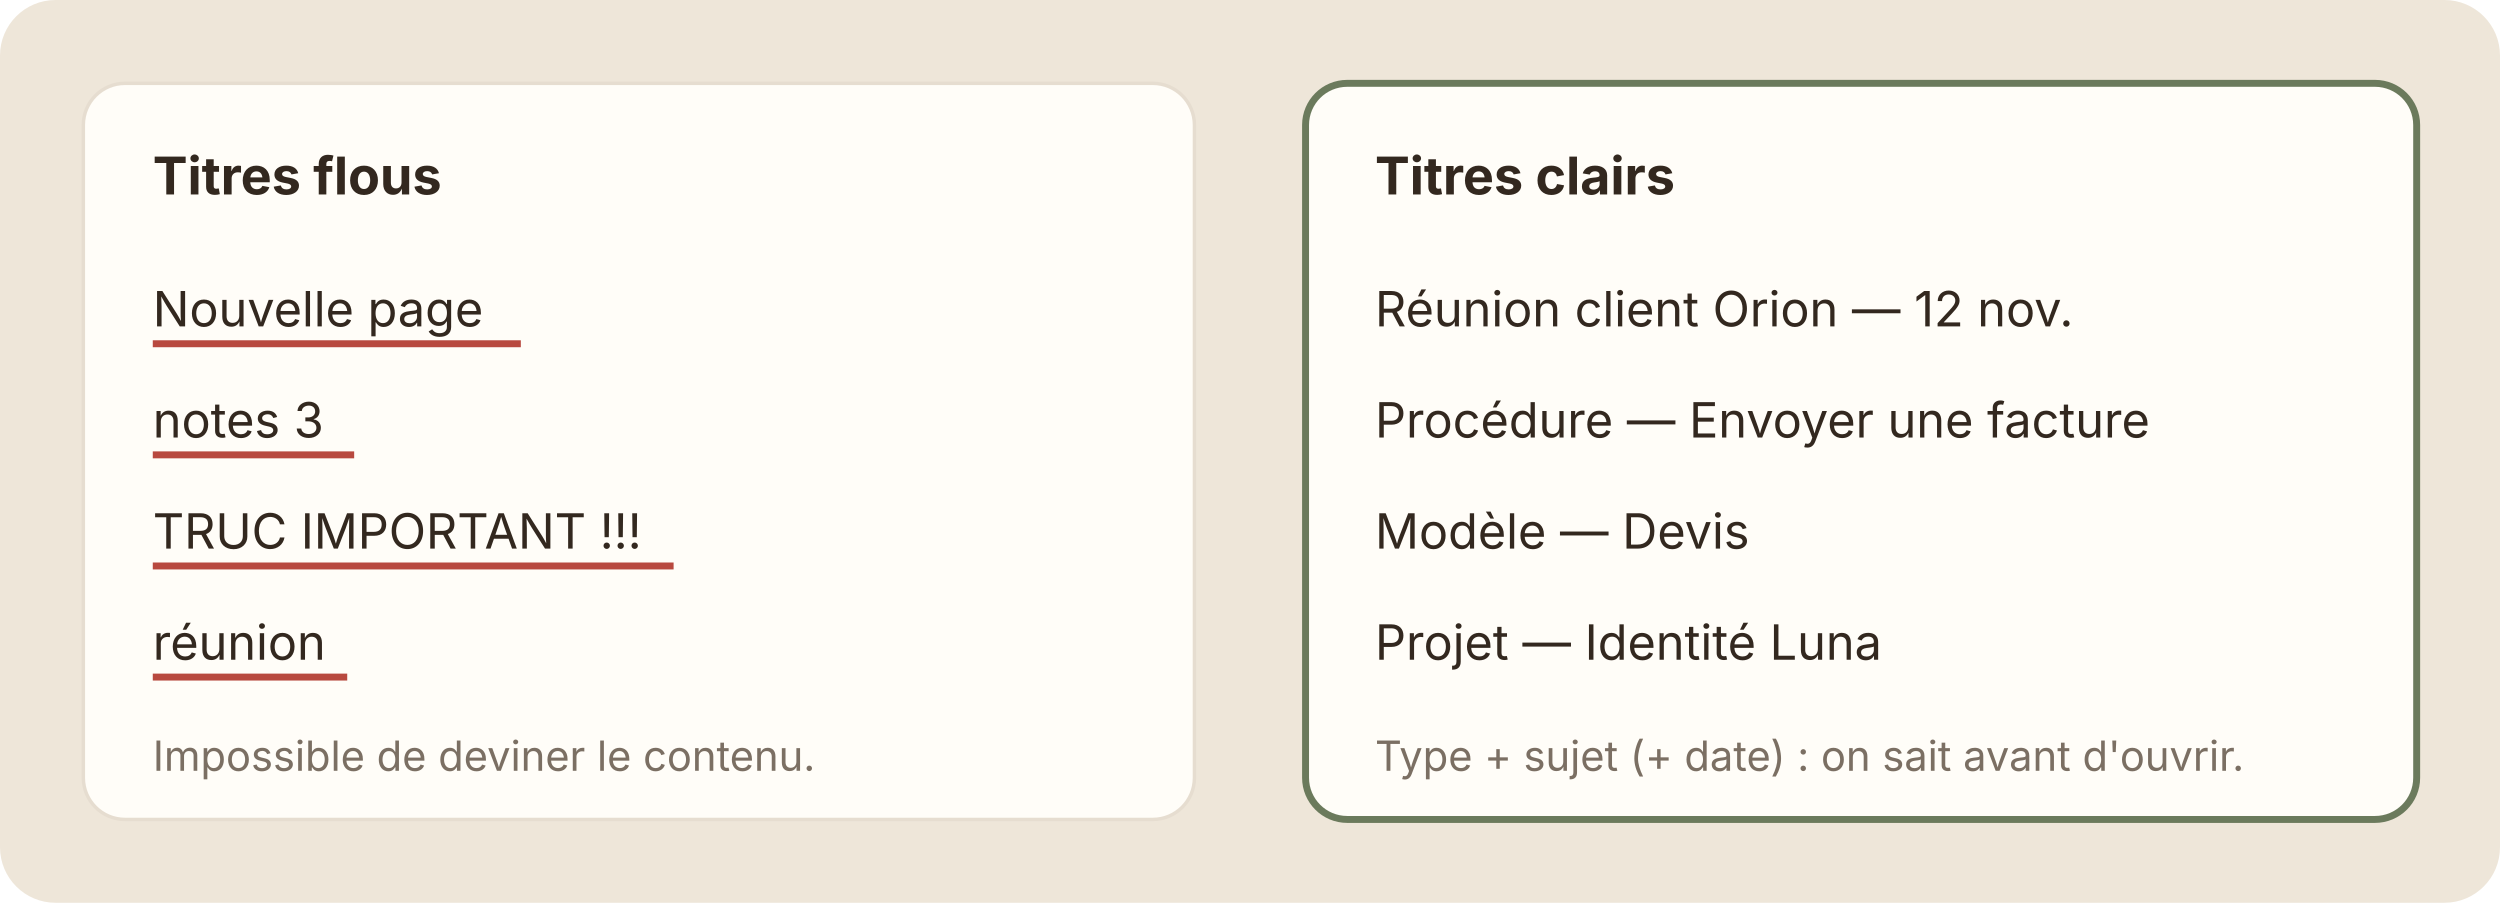
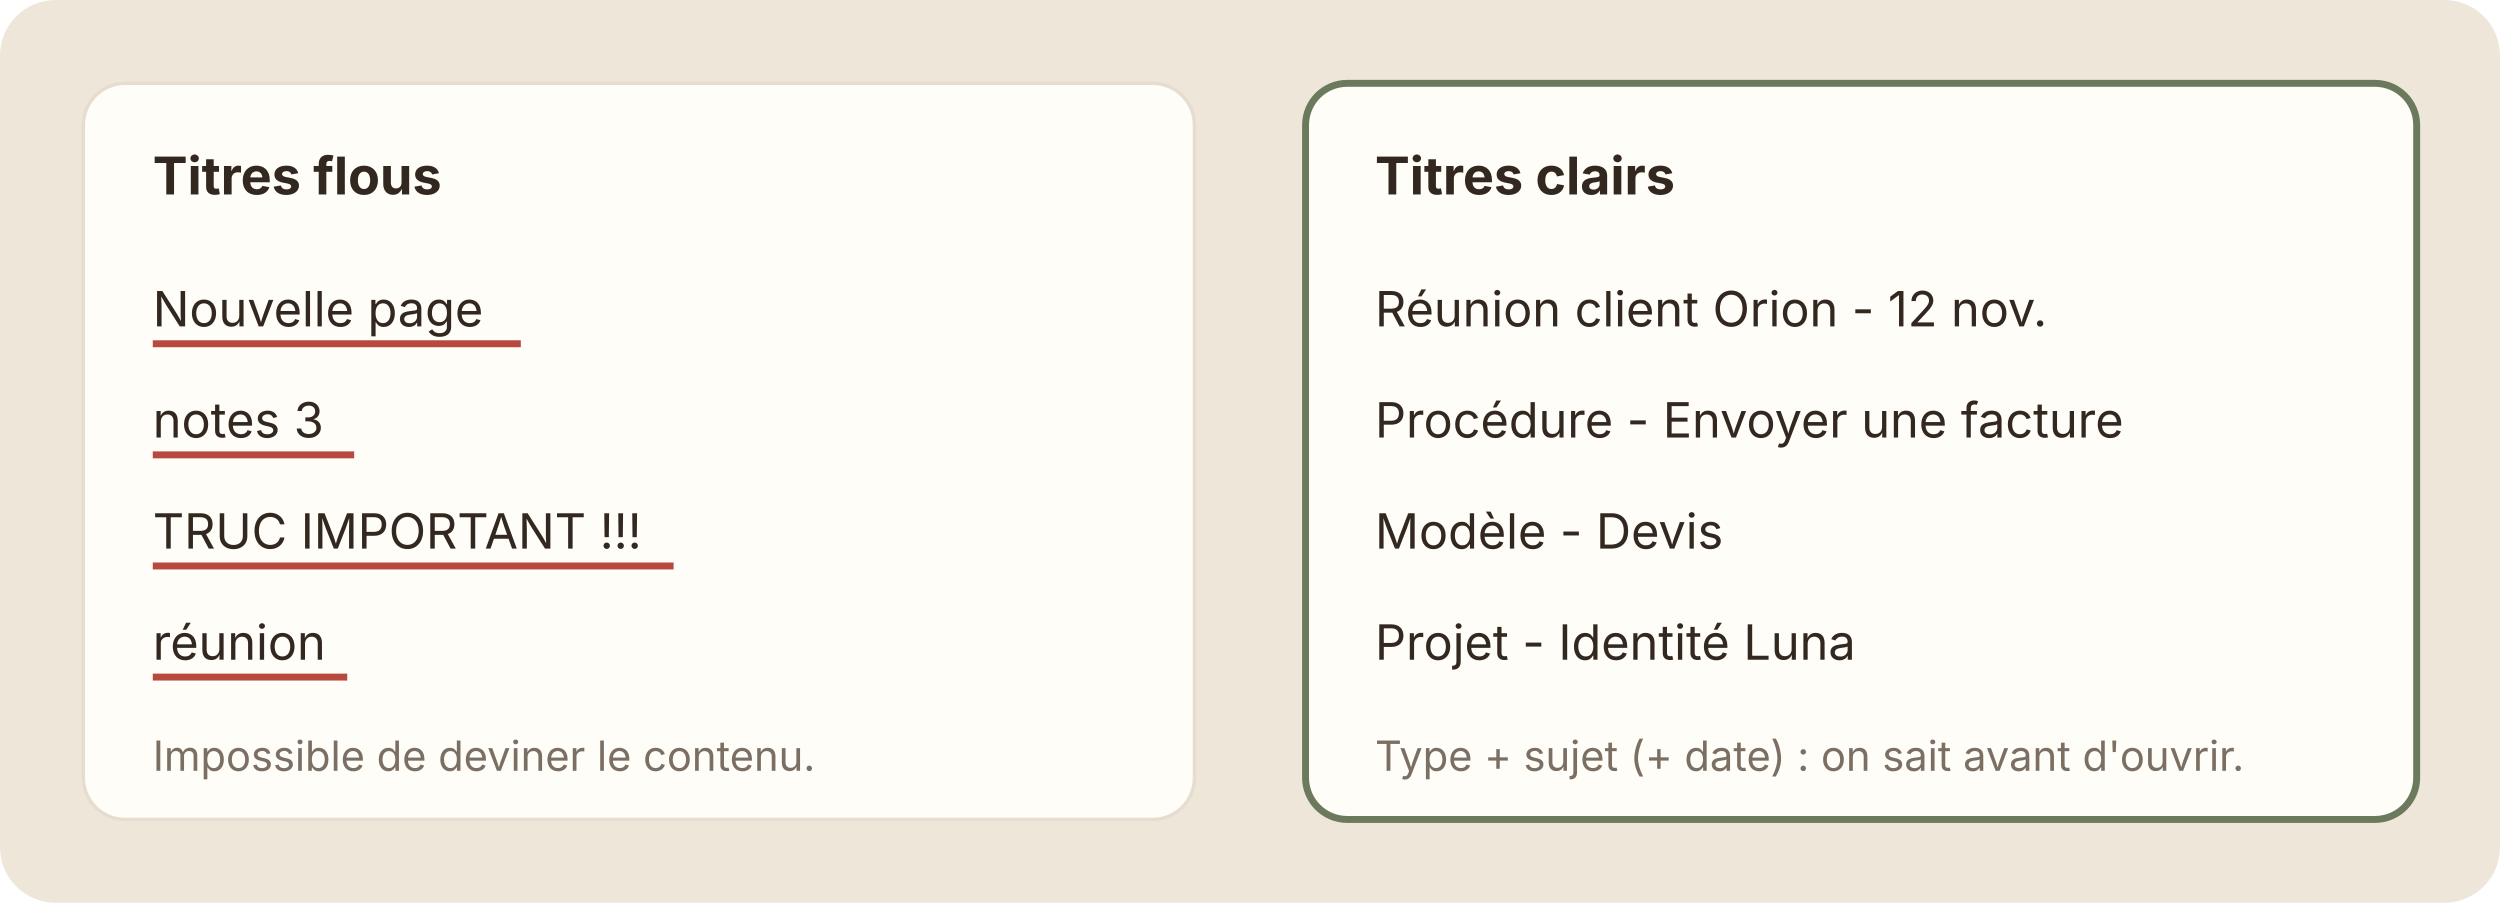
<svg xmlns="http://www.w3.org/2000/svg" viewBox="0 0 720 260" font-family="Inter, system-ui, sans-serif">
  <rect width="720" height="260" rx="16" fill="#eee6d9" />
  <g font-size="14" fill="#33281f">
    <rect x="24" y="24" width="320" height="212" rx="12" fill="#fffdf8" stroke="#e6ddd0" />
    <text x="44" y="56" font-weight="700" font-size="15">Titres flous</text>
    <text x="44" y="94">Nouvelle page</text>
    <text x="44" y="126">notes 3</text>
    <text x="44" y="158">TRUC IMPORTANT !!!</text>
    <text x="44" y="190">réunion</text>
    <path d="M44 99 H150" stroke="#b8493f" stroke-width="2" />
    <path d="M44 131 H102" stroke="#b8493f" stroke-width="2" />
    <path d="M44 163 H194" stroke="#b8493f" stroke-width="2" />
    <path d="M44 195 H100" stroke="#b8493f" stroke-width="2" />
    <text x="44" y="222" font-size="12" fill="#7b6f63">Impossible de deviner le contenu.</text>
    <rect x="376" y="24" width="320" height="212" rx="12" fill="#fffdf8" stroke="#6b7a5c" stroke-width="2" />
    <text x="396" y="56" font-weight="700" font-size="15">Titres clairs</text>
-     <text x="396" y="94">Réunion client Orion — 12 nov.</text>
-     <text x="396" y="126">Procédure — Envoyer une facture</text>
-     <text x="396" y="158">Modèle — Devis</text>
-     <text x="396" y="190">Projet — Identité Luna</text>
+     <text x="396" y="94">Réunion client Orion - 12 nov.</text>
+     <text x="396" y="126">Procédure - Envoyer une facture</text>
+     <text x="396" y="158">Modèle - Devis</text>
+     <text x="396" y="190">Projet - Identité Luna</text>
    <text x="396" y="222" font-size="12" fill="#7b6f63">Type + sujet (+ date) : on sait avant d'ouvrir.</text>
  </g>
</svg>
